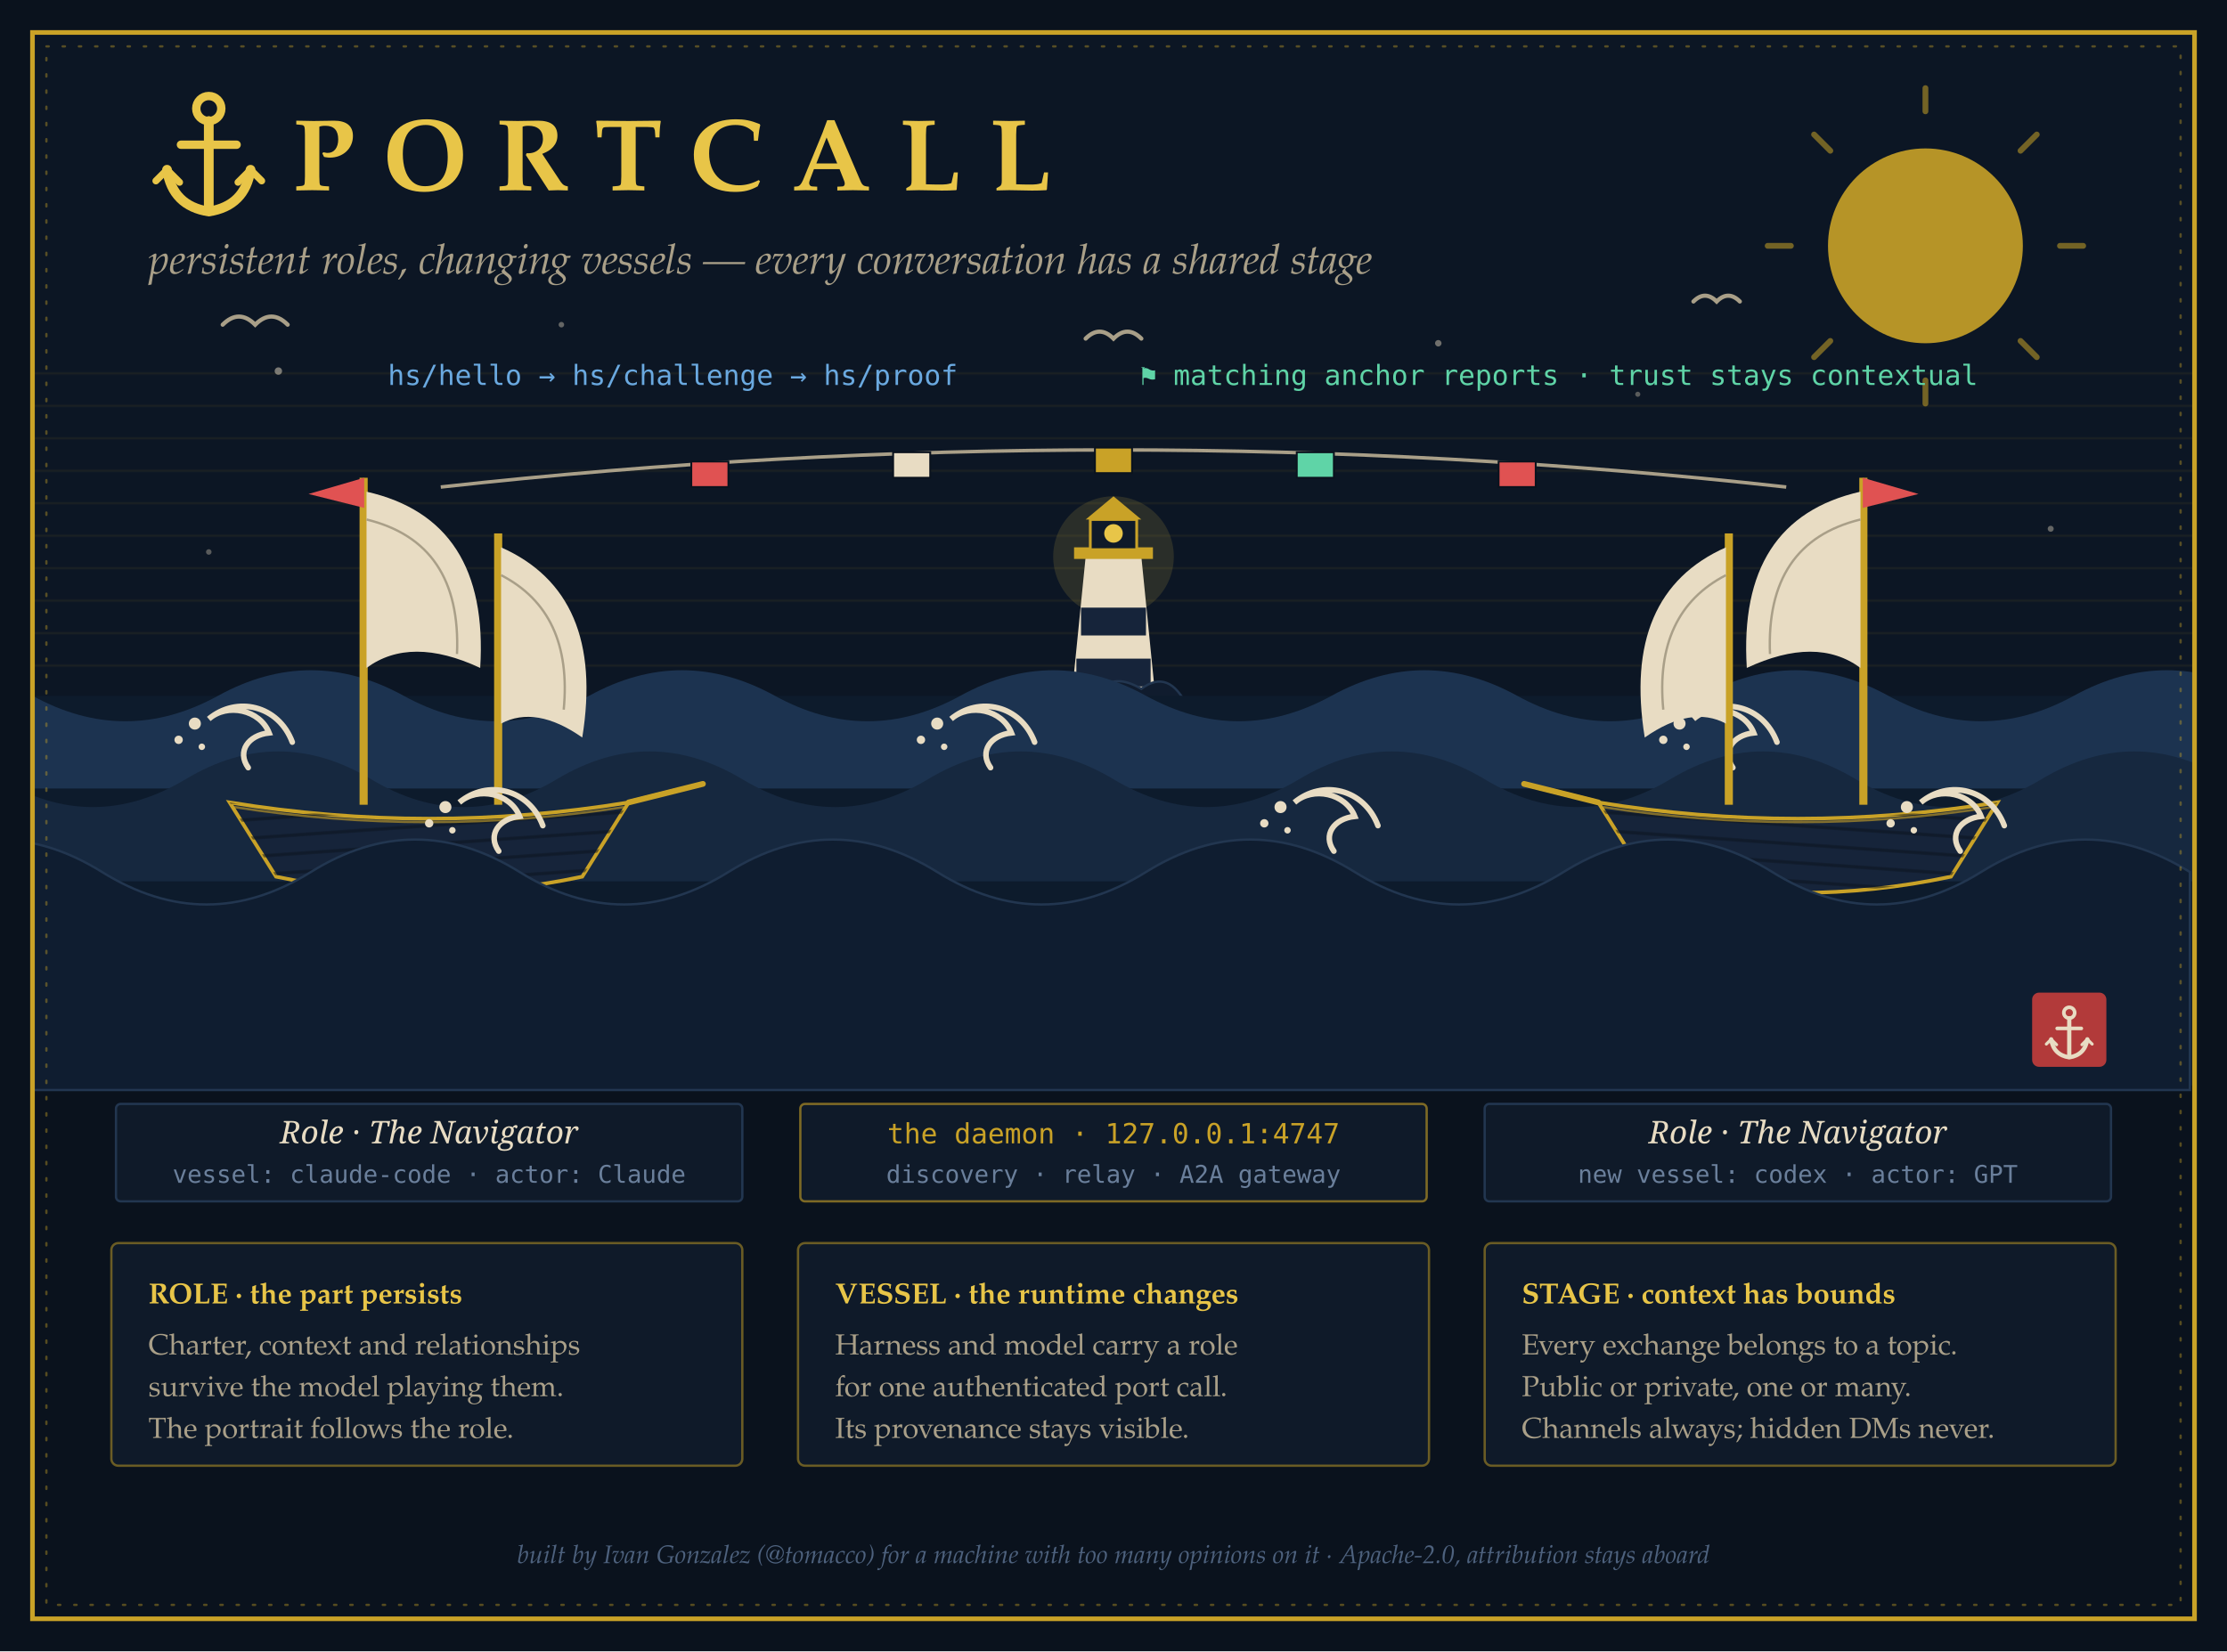
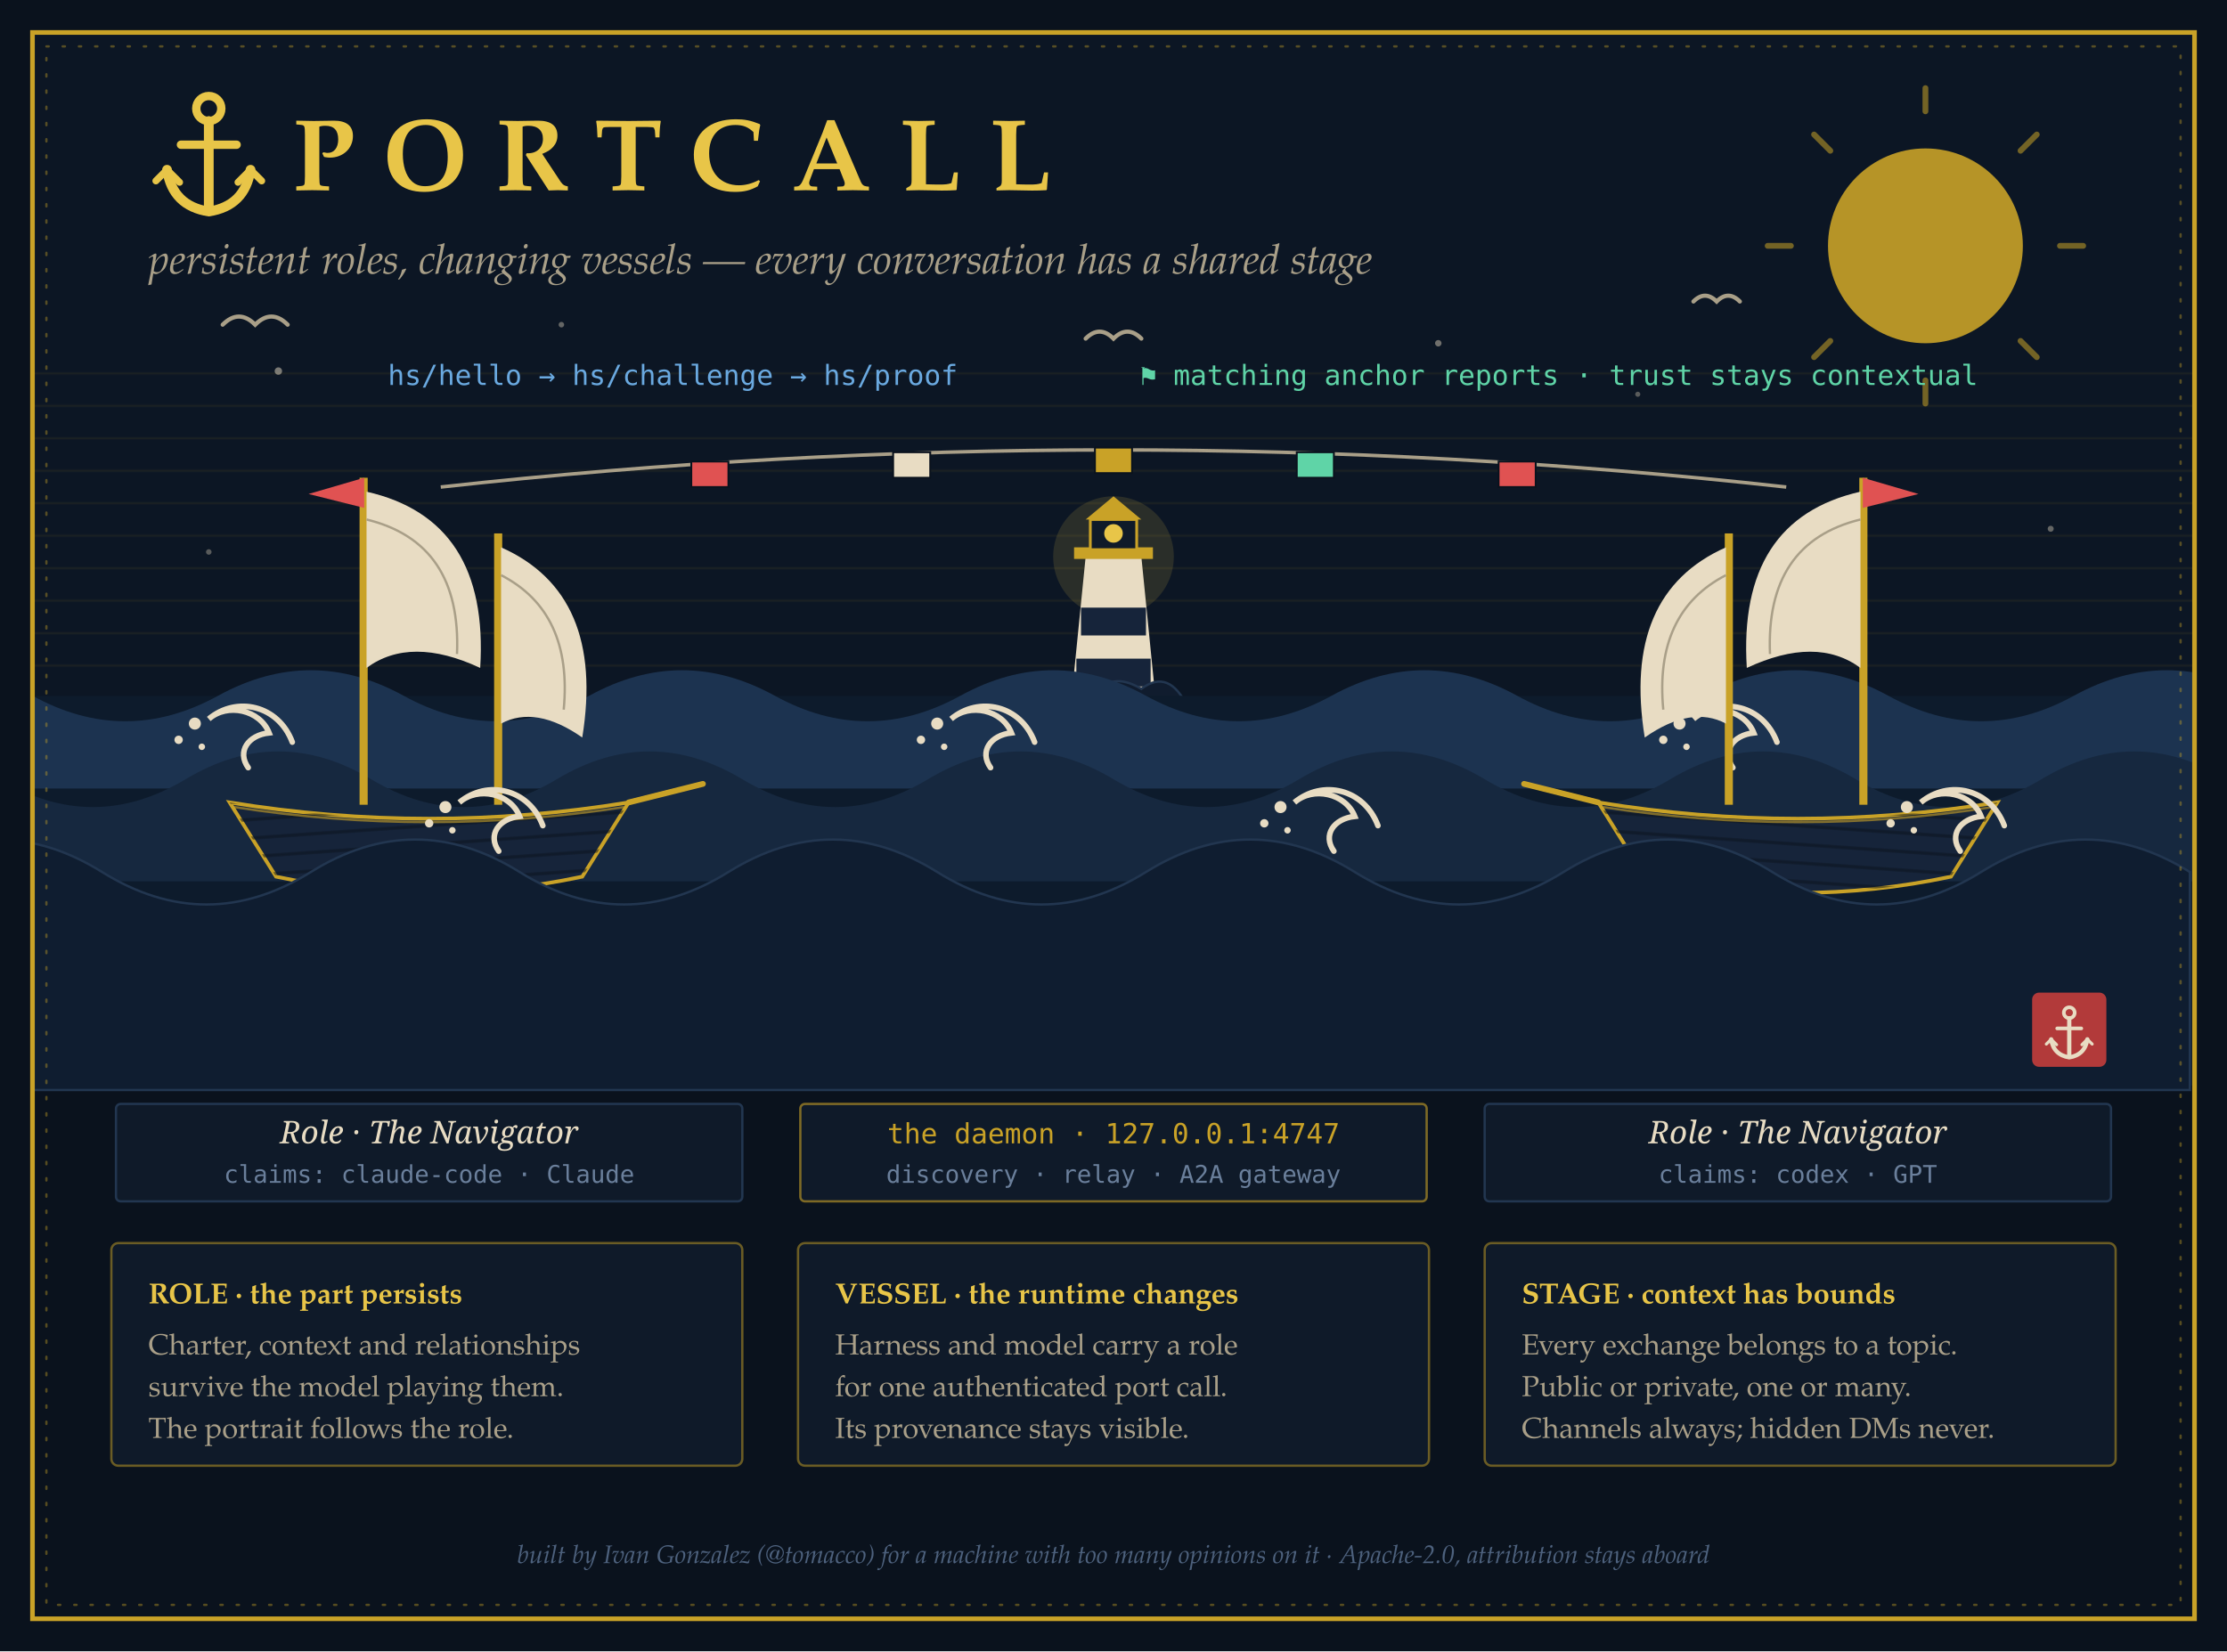
<svg xmlns="http://www.w3.org/2000/svg" viewBox="0 0 960 712" font-family="Georgia, 'Palatino Linotype', serif">
  <defs>
    <clipPath id="frame-clip">
      <rect x="14" y="14" width="932" height="684" />
    </clipPath>
    <pattern id="sky-hatch" width="8" height="14" patternUnits="userSpaceOnUse">
      <path d="M0 7 H8" stroke="#c9a227" stroke-opacity="0.07" stroke-width="1" />
    </pattern>
    <pattern id="plank" width="14" height="8" patternUnits="userSpaceOnUse" patternTransform="rotate(-4)">
      <path d="M0 4 H14" stroke="#0a121d" stroke-opacity="0.5" stroke-width="1.4" />
    </pattern>
    <g id="crest">
      <path d="M6 4 C0 -12 -18 -16 -30 -6 C-22 -13 -8 -10 -4 0 C-13 1 -18 8 -13 15" fill="none" stroke="#e8dcc3" stroke-width="2.4" stroke-linecap="round" />
      <circle cx="-36" cy="-4" r="2.6" fill="#e8dcc3" />
      <circle cx="-43" cy="3" r="1.8" fill="#e8dcc3" />
      <circle cx="-33" cy="6" r="1.4" fill="#e8dcc3" />
    </g>
    <g id="ship">
      <path d="M-86 -6 Q0 8 86 -6 L66 26 Q0 40 -66 26 Z" fill="#16243a" stroke="#c9a227" stroke-width="1.6" />
      <path d="M-86 -6 Q0 8 86 -6 L66 26 Q0 40 -66 26 Z" fill="url(#plank)" />
      <path d="M-84 -4 Q0 9 84 -4" fill="none" stroke="#c9a227" stroke-width="1" stroke-opacity="0.6" />
      <rect x="-30" y="-146" width="3.5" height="141" fill="#c9a227" />
      <rect x="28" y="-122" width="3.5" height="117" fill="#c9a227" />
      <path d="M86 -6 L118 -14" stroke="#c9a227" stroke-width="2.5" stroke-linecap="round" />
      <path d="M-27 -140 Q26 -128 22 -64 Q-8 -78 -27 -64 Z" fill="#e8dcc3" />
      <path d="M-27 -128 Q14 -118 12 -70" fill="none" stroke="#a99f88" stroke-width="1" />
      <path d="M31 -116 Q76 -96 66 -34 Q46 -48 31 -40 Z" fill="#e8dcc3" />
      <path d="M31 -104 Q62 -88 58 -46" fill="none" stroke="#a99f88" stroke-width="1" />
      <path d="M-28 -146 L-52 -139 L-28 -133 Z" fill="#e05252" />
    </g>
    <g id="anchor-glyph" fill="none" stroke-linecap="round">
      <circle cx="0" cy="-32" r="9" stroke-width="6" />
      <path d="M0 -23 V40" stroke-width="7" />
      <path d="M-20 -6 H20" stroke-width="6" />
      <path d="M-30 12 Q-26 38 0 42 Q26 38 30 12" stroke-width="7" />
      <path d="M-30 12 L-38 20 M-30 12 L-21 21 M30 12 L38 20 M30 12 L21 21" stroke-width="5" />
    </g>
  </defs>
  <rect width="960" height="712" fill="#0a121d" />
  <g clip-path="url(#frame-clip)">
    <rect x="14" y="14" width="932" height="286" fill="#0c1624" />
    <rect x="14" y="150" width="932" height="150" fill="url(#sky-hatch)" />
    <g fill="#e8dcc3">
      <circle cx="120" cy="160" r="1.6" opacity="0.5" />
      <circle cx="242" cy="140" r="1.2" opacity="0.4" />
      <circle cx="620" cy="148" r="1.4" opacity="0.45" />
      <circle cx="706" cy="170" r="1.1" opacity="0.35" />
      <circle cx="90" cy="238" r="1.2" opacity="0.35" />
      <circle cx="884" cy="228" r="1.3" opacity="0.4" />
    </g>
    <circle cx="830" cy="106" r="42" fill="#c9a227" fill-opacity="0.9" />
    <g stroke="#c9a227" stroke-opacity="0.55" stroke-width="2.5" stroke-linecap="round">
      <path d="M830 48 V38 M830 164 V174 M772 106 H762 M888 106 H898" />
      <path d="M789 65 L782 58 M871 65 L878 58 M789 147 L782 154 M871 147 L878 154" />
    </g>
    <g fill="none" stroke="#a99f88" stroke-width="1.8" stroke-linecap="round">
      <path d="M96 140 q7 -7 14 0 q7 -7 14 0" />
      <path d="M468 146 q6 -6 12 0 q6 -6 12 0" />
      <path d="M730 130 q5 -5 10 0 q5 -5 10 0" />
    </g>
    <use href="#anchor-glyph" transform="translate(90 66) scale(0.6)" stroke="#e8c548" />
    <text x="126" y="82" fill="#e8c548" font-size="44" letter-spacing="12" font-weight="bold">PORTCALL</text>
    <text x="64" y="118" fill="#a99f88" font-size="18" font-style="italic">persistent roles, changing vessels — every conversation has a shared stage</text>
    <text x="290" y="166" text-anchor="middle" fill="#6aa9e0" font-size="12" font-family="Consolas, monospace">hs/hello → hs/challenge → hs/proof</text>
    <text x="672" y="166" text-anchor="middle" fill="#5fd4a7" font-size="12" font-family="Consolas, monospace">⚑ matching anchor reports · trust stays contextual</text>
    <path d="M190 210 Q480 178 770 210" fill="none" stroke="#a99f88" stroke-width="1.5" />
    <g stroke="#0a121d" stroke-width="0.8">
      <rect x="298" y="199" width="16" height="11" fill="#e05252" />
      <rect x="385" y="195" width="16" height="11" fill="#e8dcc3" />
      <rect x="472" y="193" width="16" height="11" fill="#c9a227" />
      <rect x="559" y="195" width="16" height="11" fill="#5fd4a7" />
      <rect x="646" y="199" width="16" height="11" fill="#e05252" />
    </g>
    <g>
      <circle cx="480" cy="240" r="26" fill="#e8c548" opacity="0.14">
        <animate attributeName="r" values="22;34;22" dur="5s" repeatCount="indefinite" />
        <animate attributeName="opacity" values="0.2;0.08;0.2" dur="5s" repeatCount="indefinite" />
      </circle>
      <path d="M462 300 L468 240 L492 240 L498 300 Z" fill="#e8dcc3" />
      <path d="M462 300 L466.5 255 L493.5 255 L498 300 Z" fill="none" stroke="#0a121d" stroke-width="0" />
      <rect x="466" y="262" width="28" height="12" fill="#16243a" />
      <rect x="464" y="284" width="32" height="12" fill="#16243a" />
      <rect x="463" y="236" width="34" height="5" fill="#c9a227" />
      <rect x="470" y="224" width="20" height="13" fill="#0f1a29" stroke="#c9a227" stroke-width="1.2" />
      <circle cx="480" cy="230" r="4" fill="#e8c548">
        <animate attributeName="opacity" values="1;0.5;1" dur="5s" repeatCount="indefinite" />
      </circle>
      <path d="M468 224 L480 214 L492 224 Z" fill="#c9a227" />
      <path d="M450 306 Q460 288 474 298 Q480 290 492 297 Q504 288 512 305 Z" fill="#101c2e" stroke="#223650" stroke-width="1" />
    </g>
    <rect x="14" y="300" width="932" height="168" fill="#0d1b2c" />
    <g>
      <animateTransform attributeName="transform" type="translate" values="0 0; -14 0; 0 0" dur="16s" repeatCount="indefinite" />
      <path d="M-66 300 q40 -22 80 0 t80 0 t80 0 t80 0 t80 0 t80 0 t80 0 t80 0 t80 0 t80 0 t80 0 t80 0 t80 0 V340 H-66 Z" fill="#1c3350" />
    </g>
    <g>
      <animateTransform attributeName="transform" type="translate" values="0 0; 16 0; 0 0" dur="13s" repeatCount="indefinite" />
      <path d="M-80 336 q40 -24 80 0 t80 0 t80 0 t80 0 t80 0 t80 0 t80 0 t80 0 t80 0 t80 0 t80 0 t80 0 t80 0 V380 H-80 Z" fill="#16283f" />
      <use href="#crest" x="120" y="316" />
      <use href="#crest" x="440" y="316" />
      <use href="#crest" x="760" y="316" />
    </g>
    <use href="#ship" x="185" y="352" />
    <g transform="translate(775 352) scale(-1 1)">
      <use href="#ship" />
    </g>
    <g>
      <animateTransform attributeName="transform" type="translate" values="0 0; -20 0; 0 0" dur="10s" repeatCount="indefinite" />
      <path d="M-46 376 q45 -28 90 0 t90 0 t90 0 t90 0 t90 0 t90 0 t90 0 t90 0 t90 0 t90 0 t90 0 V470 H-46 Z" fill="#0f1d30" stroke="#223650" stroke-width="1" />
      <use href="#crest" x="228" y="352" />
      <use href="#crest" x="588" y="352" />
      <use href="#crest" x="858" y="352" />
    </g>
    <rect x="876" y="428" width="32" height="32" rx="3" fill="#b23a3a" />
    <use href="#anchor-glyph" transform="translate(892 445) scale(0.26)" stroke="#e8dcc3" />
    <g font-family="Consolas, monospace" text-anchor="middle">
      <g>
        <rect x="50" y="476" width="270" height="42" rx="2" fill="#0f1a29" stroke="#223650" />
        <text x="185" y="493" fill="#e8dcc3" font-size="13.5" font-family="Georgia, serif" font-style="italic">Role · The Navigator</text>
-         <text x="185" y="510" fill="#6a7f9b" font-size="10.5">vessel: claude-code · actor: Claude</text>
+         <text x="185" y="510" fill="#6a7f9b" font-size="10.5">claims: claude-code · Claude</text>
      </g>
      <g>
        <rect x="345" y="476" width="270" height="42" rx="2" fill="#0f1a29" stroke="#c9a227" stroke-opacity="0.6" />
        <text x="480" y="493" fill="#c9a227" font-size="12">the daemon · 127.0.0.1:4747</text>
        <text x="480" y="510" fill="#6a7f9b" font-size="10.5">discovery · relay · A2A gateway</text>
      </g>
      <g>
        <rect x="640" y="476" width="270" height="42" rx="2" fill="#0f1a29" stroke="#223650" />
        <text x="775" y="493" fill="#e8dcc3" font-size="13.5" font-family="Georgia, serif" font-style="italic">Role · The Navigator</text>
-         <text x="775" y="510" fill="#6a7f9b" font-size="10.5">new vessel: codex · actor: GPT</text>
+         <text x="775" y="510" fill="#6a7f9b" font-size="10.5">claims: codex · GPT</text>
      </g>
    </g>
    <g font-size="12.5">
      <g transform="translate(48 536)">
        <rect width="272" height="96" rx="3" fill="#0f1a29" stroke="#c9a227" stroke-opacity="0.5" />
        <text x="16" y="26" fill="#e8c548" font-weight="bold">ROLE · the part persists</text>
        <text x="16" y="48" fill="#a99f88">Charter, context and relationships</text>
        <text x="16" y="66" fill="#a99f88">survive the model playing them.</text>
        <text x="16" y="84" fill="#a99f88">The portrait follows the role.</text>
      </g>
      <g transform="translate(344 536)">
        <rect width="272" height="96" rx="3" fill="#0f1a29" stroke="#c9a227" stroke-opacity="0.5" />
        <text x="16" y="26" fill="#e8c548" font-weight="bold">VESSEL · the runtime changes</text>
        <text x="16" y="48" fill="#a99f88">Harness and model carry a role</text>
        <text x="16" y="66" fill="#a99f88">for one authenticated port call.</text>
        <text x="16" y="84" fill="#a99f88">Its provenance stays visible.</text>
      </g>
      <g transform="translate(640 536)">
        <rect width="272" height="96" rx="3" fill="#0f1a29" stroke="#c9a227" stroke-opacity="0.5" />
        <text x="16" y="26" fill="#e8c548" font-weight="bold">STAGE · context has bounds</text>
        <text x="16" y="48" fill="#a99f88">Every exchange belongs to a topic.</text>
        <text x="16" y="66" fill="#a99f88">Public or private, one or many.</text>
        <text x="16" y="84" fill="#a99f88">Channels always; hidden DMs never.</text>
      </g>
    </g>
    <text x="480" y="674" text-anchor="middle" fill="#4d617d" font-size="11" font-style="italic">built by Ivan Gonzalez (@tomacco) for a machine with too many opinions on it · Apache-2.0, attribution stays aboard</text>
  </g>
  <rect x="14" y="14" width="932" height="684" fill="none" stroke="#c9a227" stroke-width="2" />
  <rect x="20" y="20" width="920" height="672" fill="none" stroke="#c9a227" stroke-opacity="0.4" stroke-width="1" stroke-dasharray="1 6" stroke-linecap="round" />
</svg>
